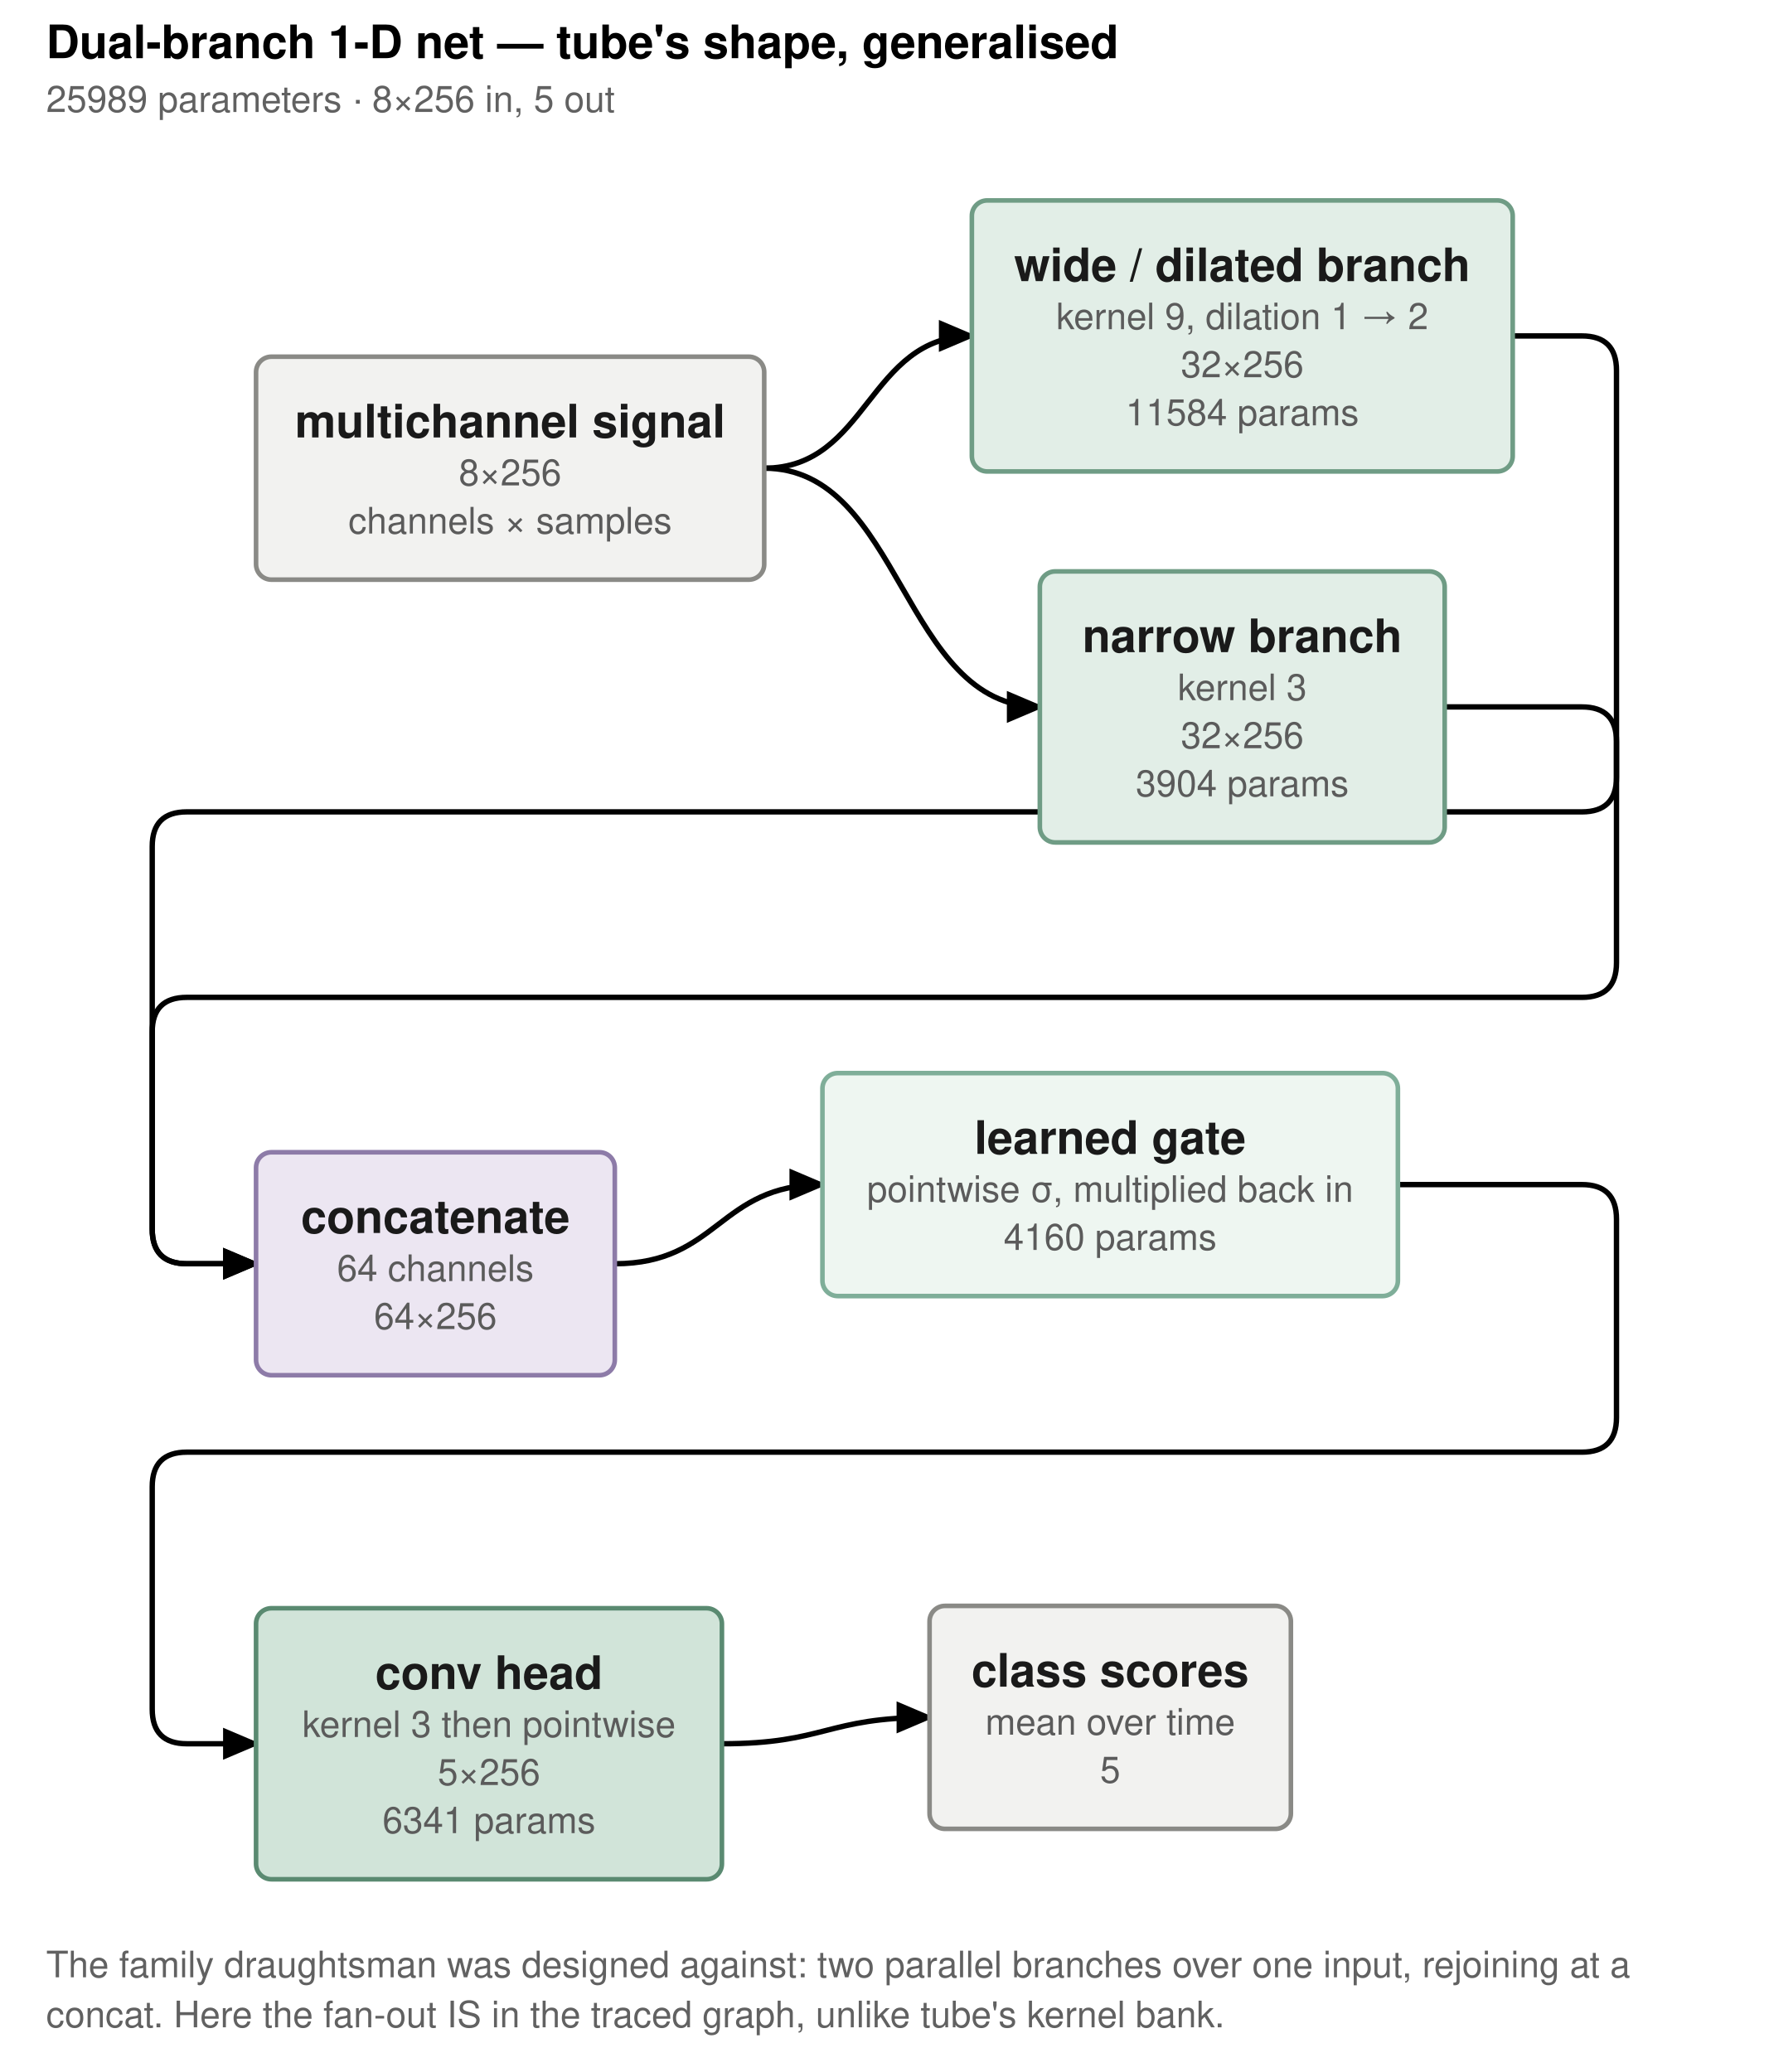
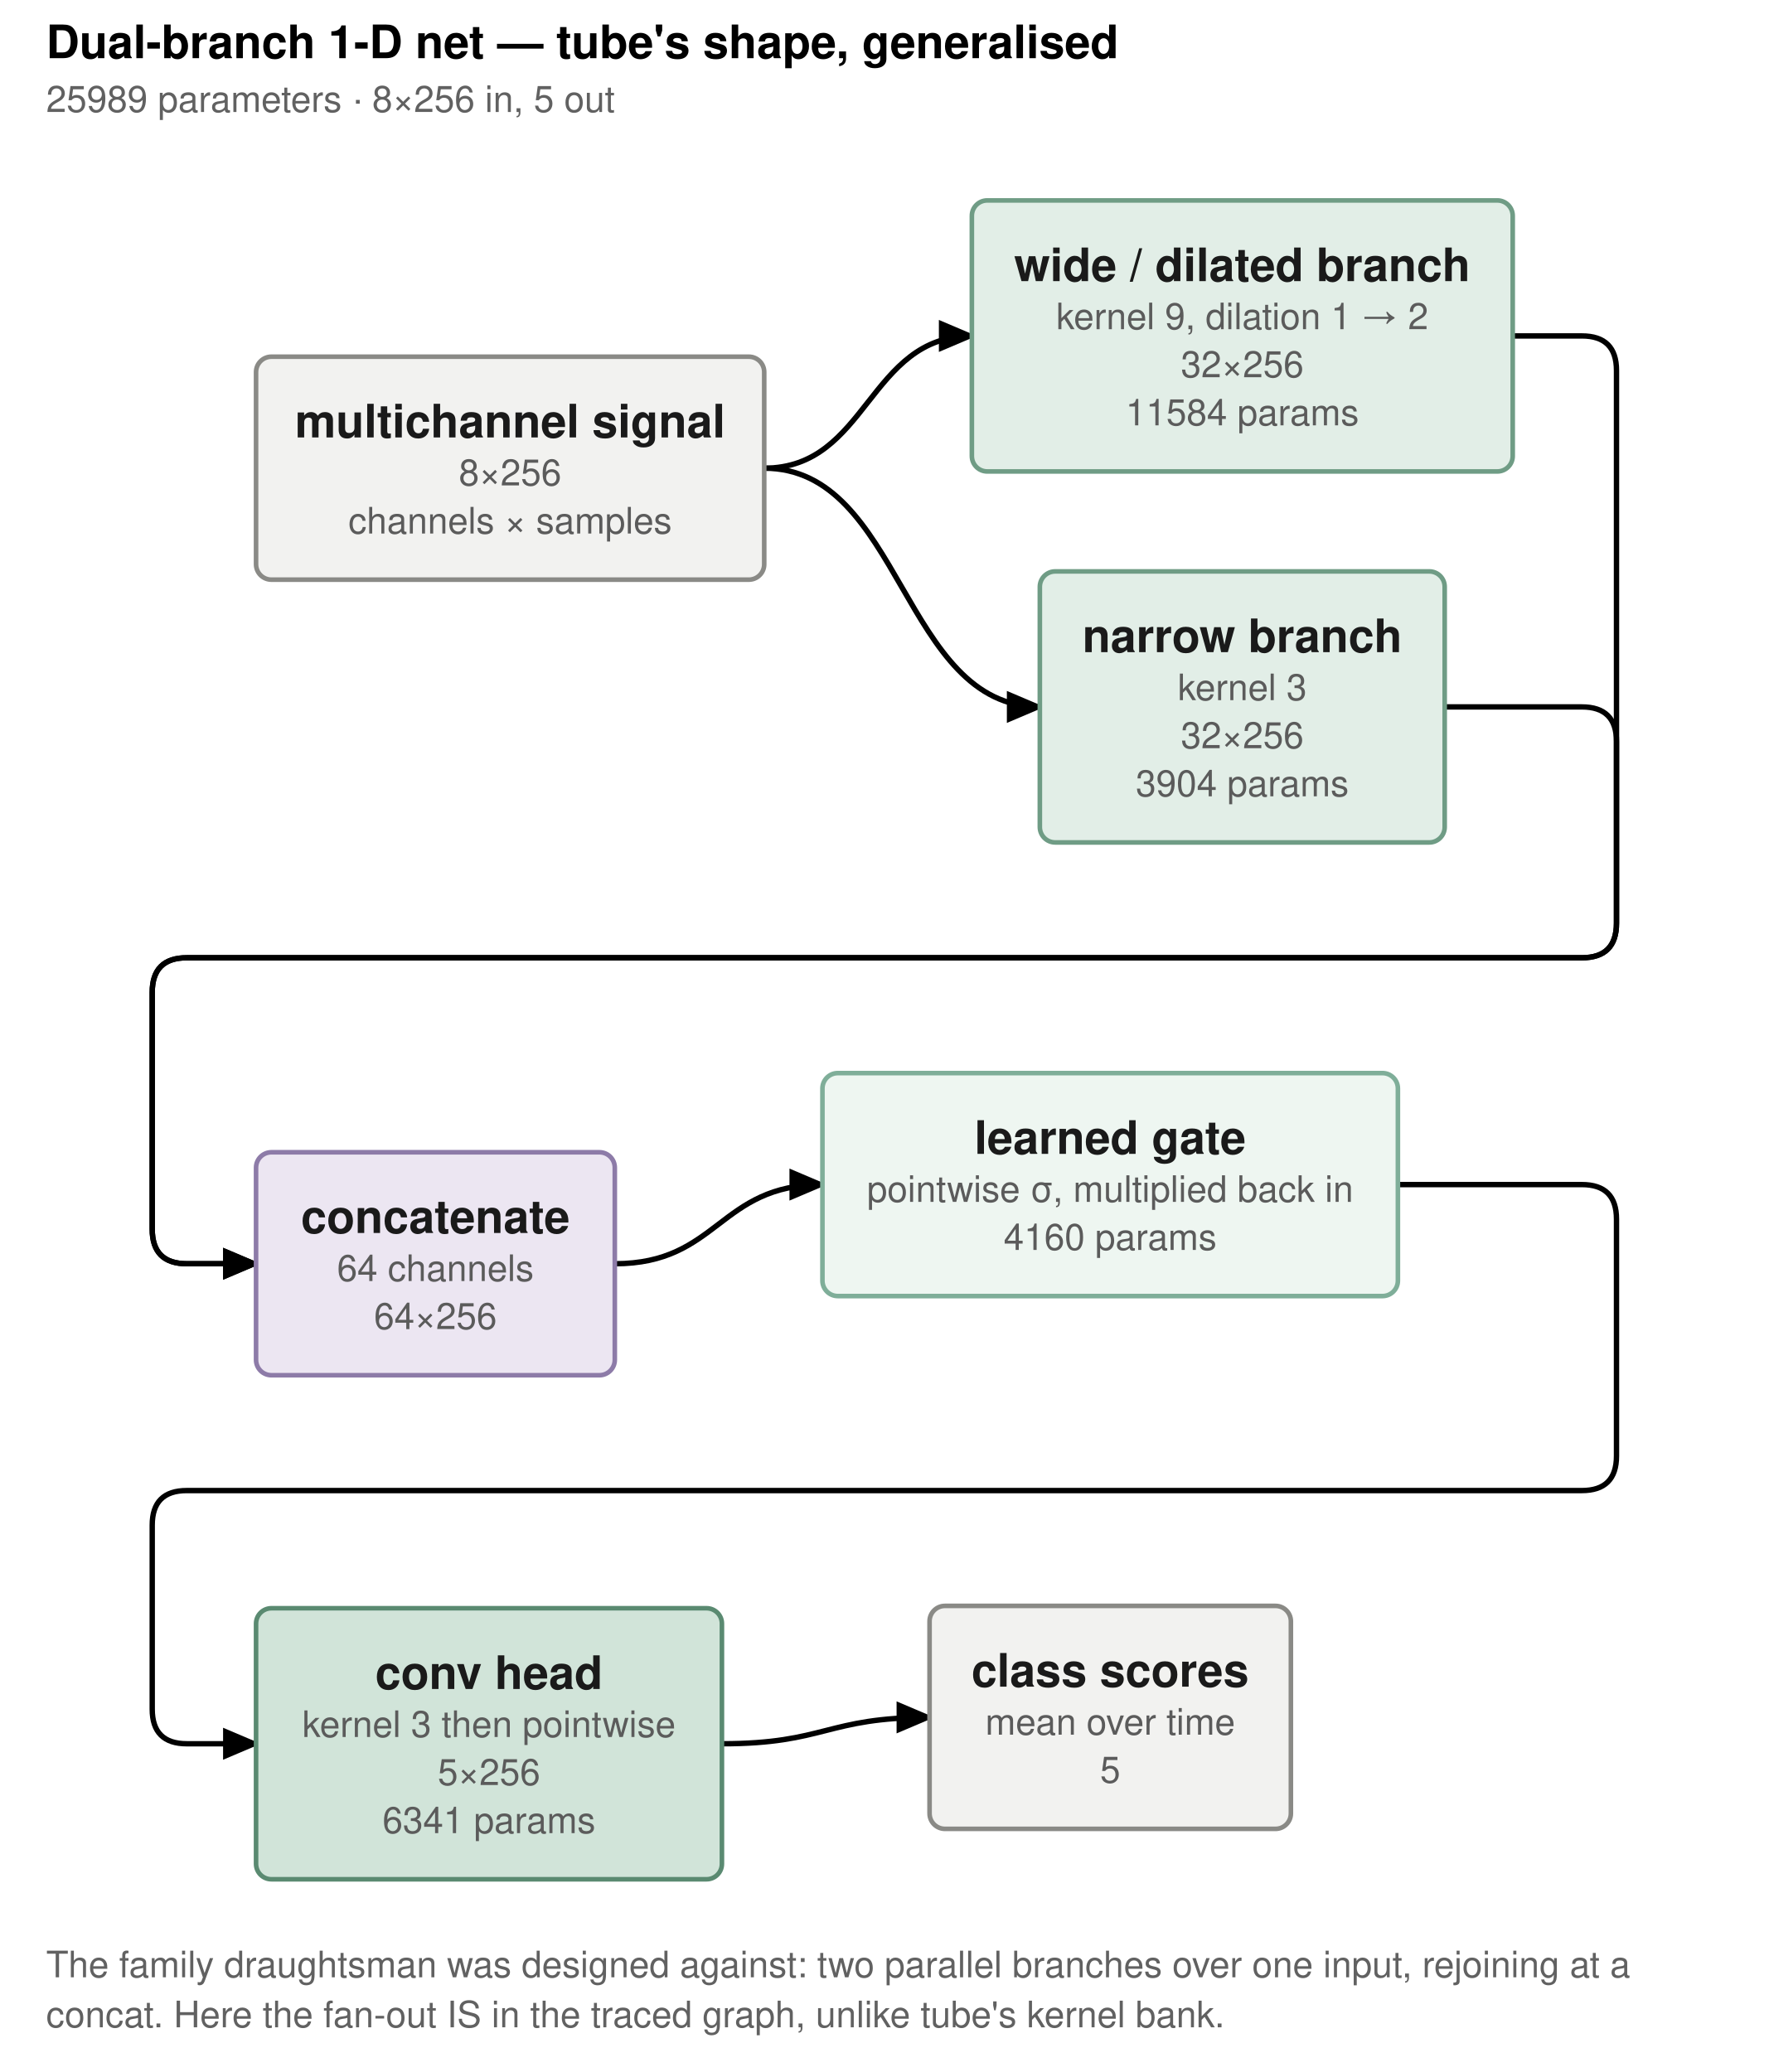
<svg xmlns="http://www.w3.org/2000/svg" class="draughtsman" role="img" aria-label="Dual-branch 1-D net — tube's shape, generalised" viewBox="0 0 460 538.7" width="6in" height="7.03in">
  <defs>
    <marker id="ds-arrow" viewBox="0 0 8 8" refX="7" refY="4" markerWidth="7" markerHeight="7" orient="auto-start-reverse">
      <path d="M0 0.6 L8 4 L0 7.4 Z" style="fill:currentColor" />
    </marker>
  </defs>
  <text class="ds-title" x="12" y="15" style="font-family:'Helvetica Neue', Helvetica, Arial, sans-serif;font-size:12.0px;font-weight:600;fill:currentColor">Dual-branch 1-D net — tube's shape, generalised</text>
  <text class="ds-subtitle" x="12" y="29" style="font-family:'Helvetica Neue', Helvetica, Arial, sans-serif;font-size:9.5px;fill:currentColor;opacity:0.62">25989 parameters · 8×256 in, 5 out</text>
  <g class="ds-body" transform="translate(23.59 36)">
    <path class="ds-edge ds-edge-solid" data-from="signal" data-to="slow" d="M175.16 85.65 C202.16 85.65 202.16 51.25 229.16 51.25" style="fill:none;stroke:currentColor;stroke-width:1.4" marker-end="url(#ds-arrow)" />
    <path class="ds-edge ds-edge-solid" data-from="signal" data-to="fast" d="M175.16 85.65 C211 85.65 211 147.75 246.84 147.75" style="fill:none;stroke:currentColor;stroke-width:1.4" marker-end="url(#ds-arrow)" />
-     <path class="ds-edge ds-edge-solid" data-from="slow" data-to="concat" d="M369.81 51.25 L387.81 51.25 Q396.81 51.25 396.81 60.25 L396.81 166.05 Q396.81 175.05 387.81 175.05 L25 175.05 Q16 175.05 16 184.05 L16 283.59 Q16 292.59 25 292.59 L43 292.59" style="fill:none;stroke:currentColor;stroke-width:1.4" marker-end="url(#ds-arrow)" />
-     <path class="ds-edge ds-edge-solid" data-from="fast" data-to="concat" d="M352.13 147.75 L387.81 147.75 Q396.81 147.75 396.81 156.75 L396.81 214.3 Q396.81 223.3 387.81 223.3 L25 223.3 Q16 223.3 16 232.3 L16 283.59 Q16 292.59 25 292.59 L43 292.59" style="fill:none;stroke:currentColor;stroke-width:1.4" marker-end="url(#ds-arrow)" />
+     <path class="ds-edge ds-edge-solid" data-from="slow" data-to="concat" d="M369.81 51.25 L387.81 51.25 Q396.81 51.25 396.81 60.25 L396.81 204 Q396.81 213 387.81 213 L25 213 Q16 213 16 222 L16 283.59 Q16 292.59 25 292.59 L43 292.59" style="fill:none;stroke:currentColor;stroke-width:1.4" marker-end="url(#ds-arrow)" />
+     <path class="ds-edge ds-edge-solid" data-from="fast" data-to="concat" d="M352.13 147.75 L387.81 147.75 Q396.81 147.75 396.81 156.75 L396.81 204 Q396.81 213 387.81 213 L25 213 Q16 213 16 222 L16 283.59 Q16 292.59 25 292.59 L43 292.59" style="fill:none;stroke:currentColor;stroke-width:1.4" marker-end="url(#ds-arrow)" />
    <path class="ds-edge ds-edge-solid" data-from="concat" data-to="gate" d="M136.3 292.59 C163.3 292.59 163.3 272 190.3 272" style="fill:none;stroke:currentColor;stroke-width:1.4" marker-end="url(#ds-arrow)" />
-     <path class="ds-edge ds-edge-solid" data-from="gate" data-to="head" d="M339.96 272 L387.81 272 Q396.81 272 396.81 281 L396.81 332.6 Q396.81 341.6 387.81 341.6 L25 341.6 Q16 341.6 16 350.6 L16 408.45 Q16 417.45 25 417.45 L43 417.45" style="fill:none;stroke:currentColor;stroke-width:1.4" marker-end="url(#ds-arrow)" />
+     <path class="ds-edge ds-edge-solid" data-from="gate" data-to="head" d="M339.96 272 L387.81 272 Q396.81 272 396.81 281 L396.81 342.59 Q396.81 351.59 387.81 351.59 L25 351.59 Q16 351.59 16 360.59 L16 408.45 Q16 417.45 25 417.45 L43 417.45" style="fill:none;stroke:currentColor;stroke-width:1.4" marker-end="url(#ds-arrow)" />
    <path class="ds-edge ds-edge-solid" data-from="head" data-to="score" d="M164.16 417.45 C191.16 417.45 191.16 410.59 218.16 410.59" style="fill:none;stroke:currentColor;stroke-width:1.4" marker-end="url(#ds-arrow)" />
    <g class="ds-stage ds-kind-input" data-stage="signal">
      <rect x="43" y="56.65" width="132.16" height="58" rx="4" style="fill:#f2f2f0;stroke:#8a8a86;stroke-width:1.2" />
      <text x="109.08" y="77.65" text-anchor="middle" style="font-family:'Helvetica Neue', Helvetica, Arial, sans-serif;font-size:12.0px;font-weight:600;fill:#1a1a1a">multichannel signal</text>
      <text x="109.08" y="90.15" text-anchor="middle" style="font-family:'Helvetica Neue', Helvetica, Arial, sans-serif;font-size:9.5px;fill:#5b5b5b">8×256</text>
      <text x="109.08" y="102.65" text-anchor="middle" style="font-family:'Helvetica Neue', Helvetica, Arial, sans-serif;font-size:9.5px;fill:#5b5b5b">channels × samples</text>
    </g>
    <g class="ds-stage ds-kind-conv" data-stage="slow">
      <rect x="229.16" y="16" width="140.66" height="70.5" rx="4" style="fill:#e2eee7;stroke:#6f9c85;stroke-width:1.2" />
      <text x="299.49" y="37" text-anchor="middle" style="font-family:'Helvetica Neue', Helvetica, Arial, sans-serif;font-size:12.0px;font-weight:600;fill:#1a1a1a">wide / dilated branch</text>
      <text x="299.49" y="49.5" text-anchor="middle" style="font-family:'Helvetica Neue', Helvetica, Arial, sans-serif;font-size:9.5px;fill:#5b5b5b">kernel 9, dilation 1 → 2</text>
      <text x="299.49" y="62" text-anchor="middle" style="font-family:'Helvetica Neue', Helvetica, Arial, sans-serif;font-size:9.5px;fill:#5b5b5b">32×256</text>
      <text x="299.49" y="74.5" text-anchor="middle" style="font-family:'Helvetica Neue', Helvetica, Arial, sans-serif;font-size:9.5px;fill:#5b5b5b">11584 params</text>
    </g>
    <g class="ds-stage ds-kind-conv" data-stage="fast">
      <rect x="246.84" y="112.5" width="105.29" height="70.5" rx="4" style="fill:#e2eee7;stroke:#6f9c85;stroke-width:1.2" />
      <text x="299.49" y="133.5" text-anchor="middle" style="font-family:'Helvetica Neue', Helvetica, Arial, sans-serif;font-size:12.0px;font-weight:600;fill:#1a1a1a">narrow branch</text>
      <text x="299.49" y="146" text-anchor="middle" style="font-family:'Helvetica Neue', Helvetica, Arial, sans-serif;font-size:9.5px;fill:#5b5b5b">kernel 3</text>
      <text x="299.49" y="158.5" text-anchor="middle" style="font-family:'Helvetica Neue', Helvetica, Arial, sans-serif;font-size:9.5px;fill:#5b5b5b">32×256</text>
      <text x="299.49" y="171" text-anchor="middle" style="font-family:'Helvetica Neue', Helvetica, Arial, sans-serif;font-size:9.5px;fill:#5b5b5b">3904 params</text>
    </g>
    <g class="ds-stage ds-kind-concat" data-stage="concat">
      <rect x="43" y="263.59" width="93.3" height="58" rx="4" style="fill:#ece6f2;stroke:#8d7ba8;stroke-width:1.2" />
      <text x="89.65" y="284.59" text-anchor="middle" style="font-family:'Helvetica Neue', Helvetica, Arial, sans-serif;font-size:12.0px;font-weight:600;fill:#1a1a1a">concatenate</text>
      <text x="89.65" y="297.09" text-anchor="middle" style="font-family:'Helvetica Neue', Helvetica, Arial, sans-serif;font-size:9.5px;fill:#5b5b5b">64 channels</text>
      <text x="89.65" y="309.59" text-anchor="middle" style="font-family:'Helvetica Neue', Helvetica, Arial, sans-serif;font-size:9.5px;fill:#5b5b5b">64×256</text>
    </g>
    <g class="ds-stage ds-kind-kernel" data-stage="gate">
      <rect x="190.3" y="243" width="149.66" height="58" rx="4" style="fill:#eef6f1;stroke:#7fae99;stroke-width:1.2" />
      <text x="265.13" y="264" text-anchor="middle" style="font-family:'Helvetica Neue', Helvetica, Arial, sans-serif;font-size:12.0px;font-weight:600;fill:#1a1a1a">learned gate</text>
      <text x="265.13" y="276.5" text-anchor="middle" style="font-family:'Helvetica Neue', Helvetica, Arial, sans-serif;font-size:9.5px;fill:#5b5b5b">pointwise σ, multiplied back in</text>
      <text x="265.13" y="289" text-anchor="middle" style="font-family:'Helvetica Neue', Helvetica, Arial, sans-serif;font-size:9.5px;fill:#5b5b5b">4160 params</text>
    </g>
    <g class="ds-stage ds-kind-stack" data-stage="head">
      <rect x="43" y="382.2" width="121.16" height="70.5" rx="4" style="fill:#d1e4d9;stroke:#5a8a71;stroke-width:1.2" />
      <text x="103.58" y="403.2" text-anchor="middle" style="font-family:'Helvetica Neue', Helvetica, Arial, sans-serif;font-size:12.0px;font-weight:600;fill:#1a1a1a">conv head</text>
      <text x="103.58" y="415.7" text-anchor="middle" style="font-family:'Helvetica Neue', Helvetica, Arial, sans-serif;font-size:9.5px;fill:#5b5b5b">kernel 3 then pointwise</text>
      <text x="103.58" y="428.2" text-anchor="middle" style="font-family:'Helvetica Neue', Helvetica, Arial, sans-serif;font-size:9.5px;fill:#5b5b5b">5×256</text>
      <text x="103.58" y="440.7" text-anchor="middle" style="font-family:'Helvetica Neue', Helvetica, Arial, sans-serif;font-size:9.5px;fill:#5b5b5b">6341 params</text>
    </g>
    <g class="ds-stage ds-kind-output" data-stage="score">
      <rect x="218.16" y="381.59" width="93.97" height="58" rx="4" style="fill:#f2f2f0;stroke:#8a8a86;stroke-width:1.2" />
      <text x="265.14" y="402.59" text-anchor="middle" style="font-family:'Helvetica Neue', Helvetica, Arial, sans-serif;font-size:12.0px;font-weight:600;fill:#1a1a1a">class scores</text>
      <text x="265.14" y="415.09" text-anchor="middle" style="font-family:'Helvetica Neue', Helvetica, Arial, sans-serif;font-size:9.5px;fill:#5b5b5b">mean over time</text>
      <text x="265.14" y="427.59" text-anchor="middle" style="font-family:'Helvetica Neue', Helvetica, Arial, sans-serif;font-size:9.5px;fill:#5b5b5b">5</text>
    </g>
  </g>
  <text class="ds-caption" x="12" y="514.2" style="font-family:'Helvetica Neue', Helvetica, Arial, sans-serif;font-size:9.5px;fill:currentColor;opacity:0.62">The family draughtsman was designed against: two parallel branches over one input, rejoining at a</text>
  <text class="ds-caption" x="12" y="527.2" style="font-family:'Helvetica Neue', Helvetica, Arial, sans-serif;font-size:9.5px;fill:currentColor;opacity:0.62">concat. Here the fan-out IS in the traced graph, unlike tube's kernel bank.</text>
</svg>
